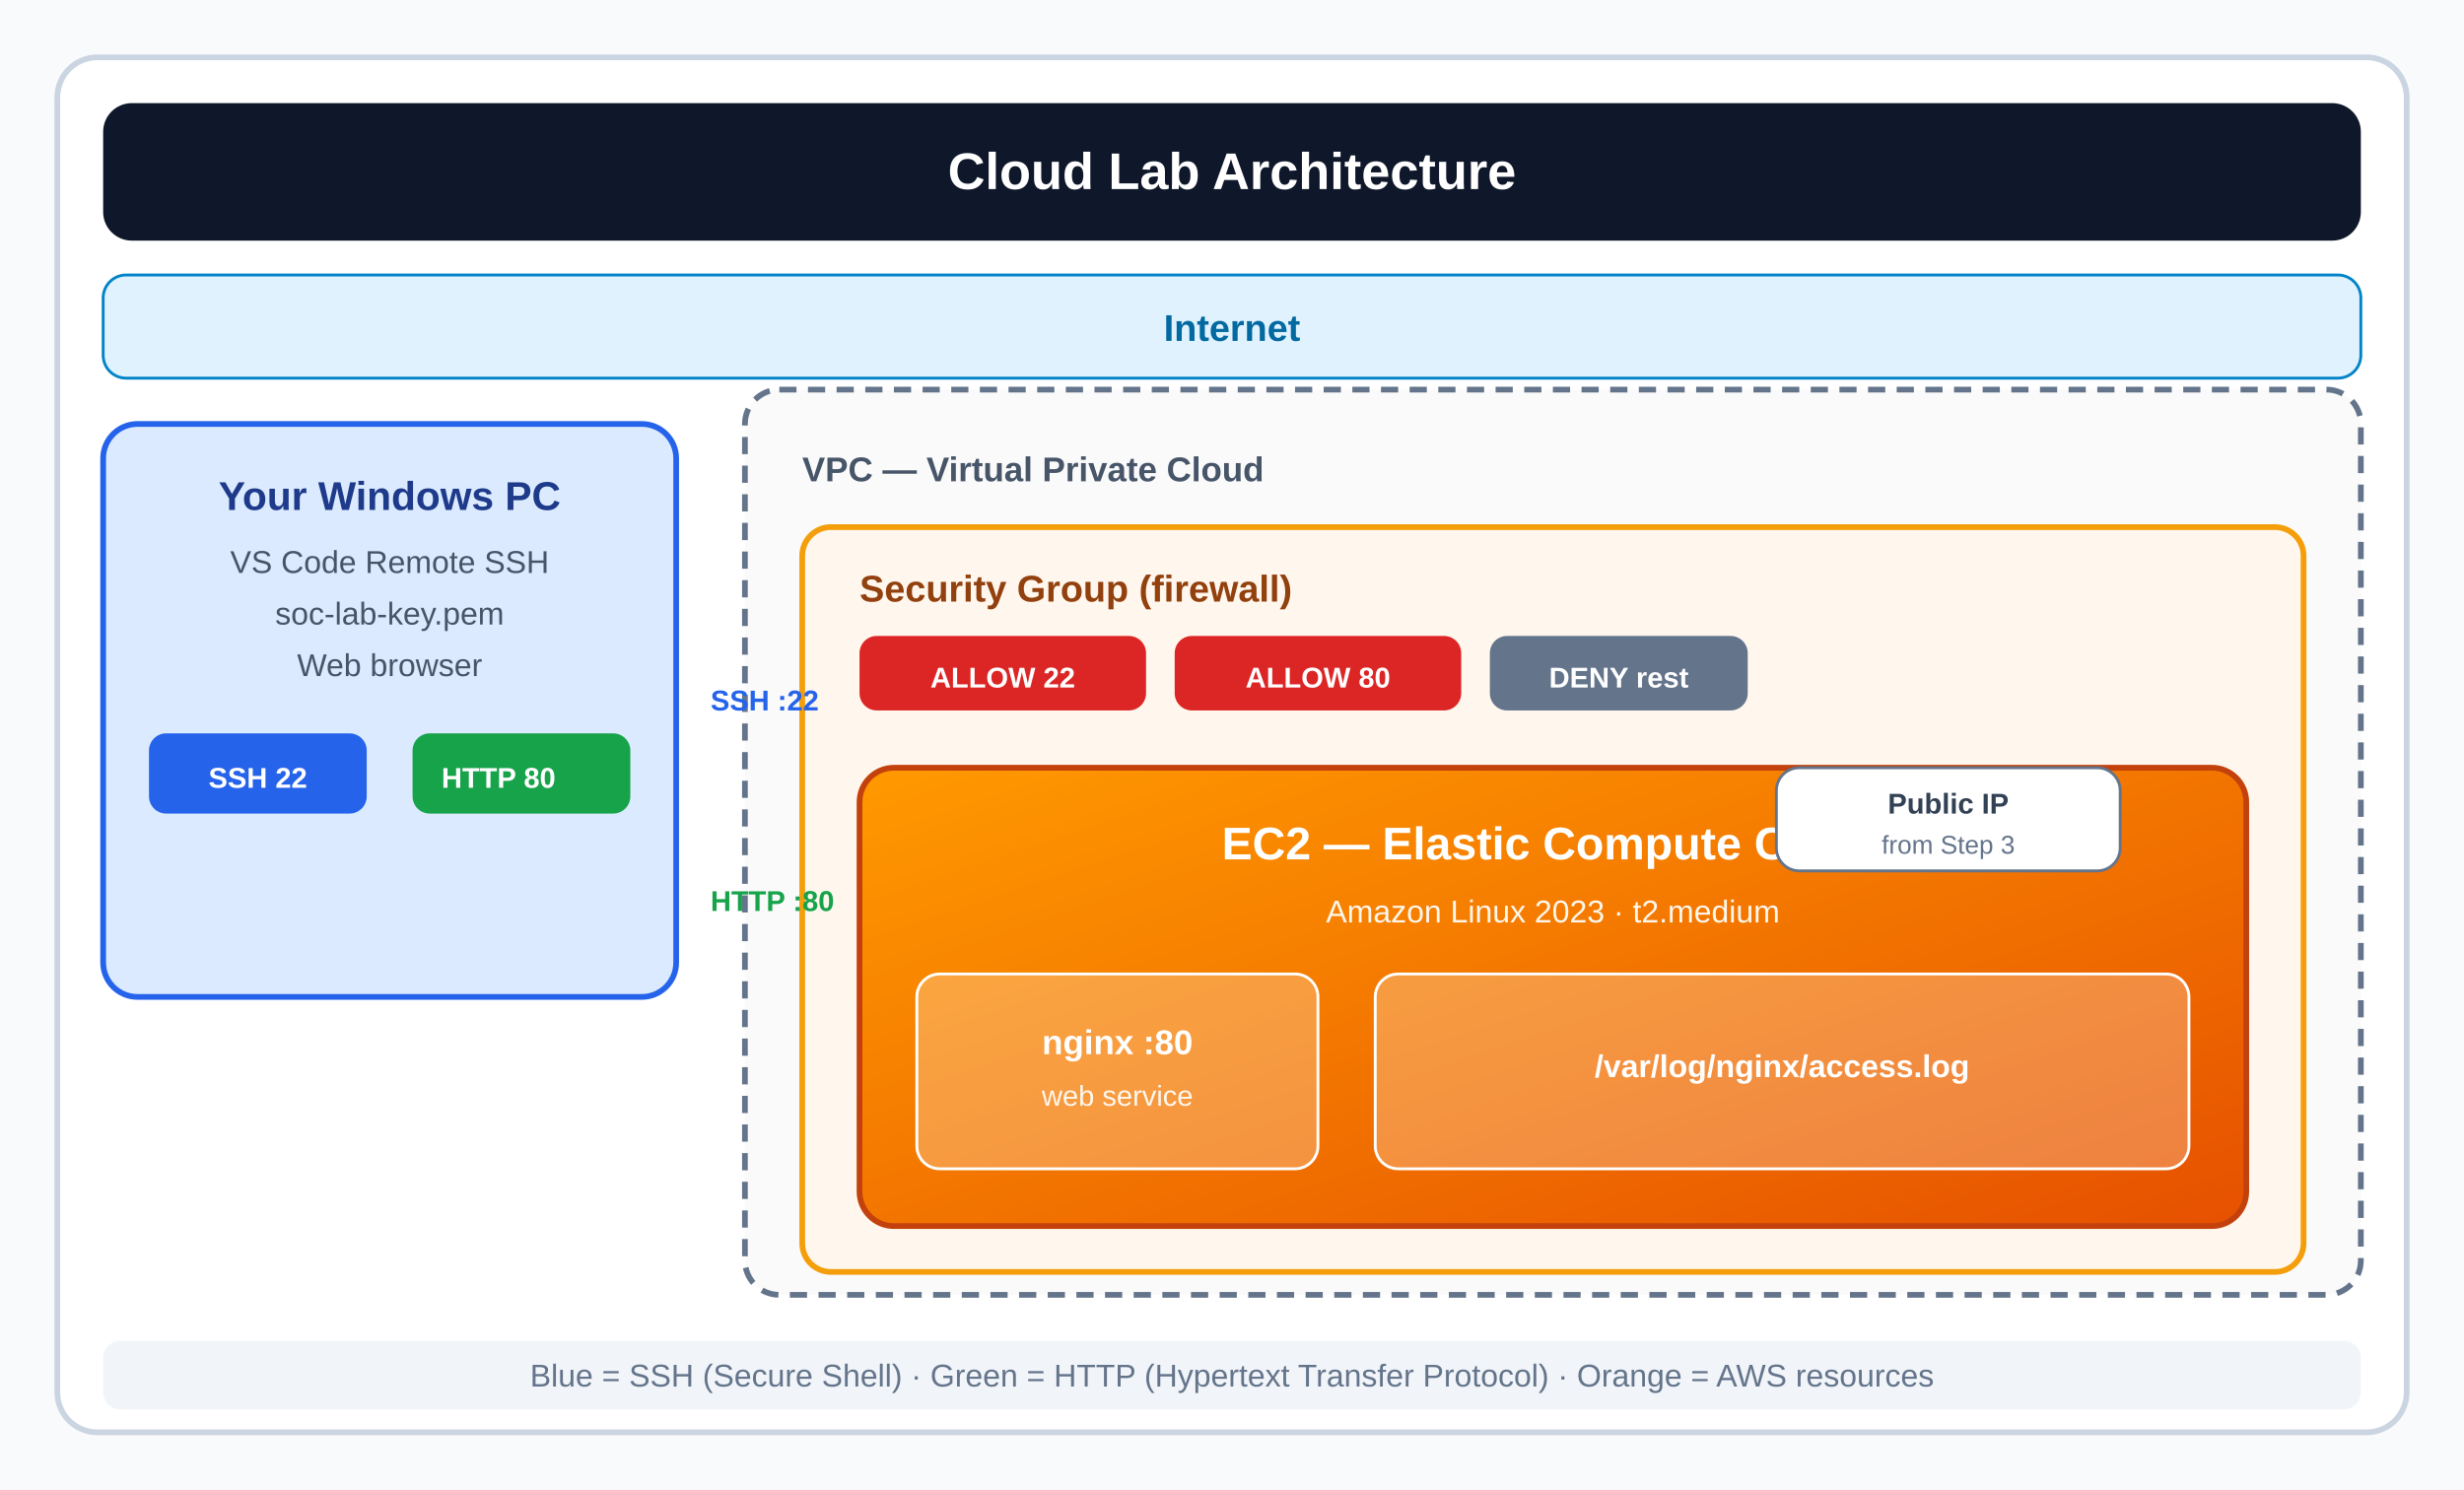
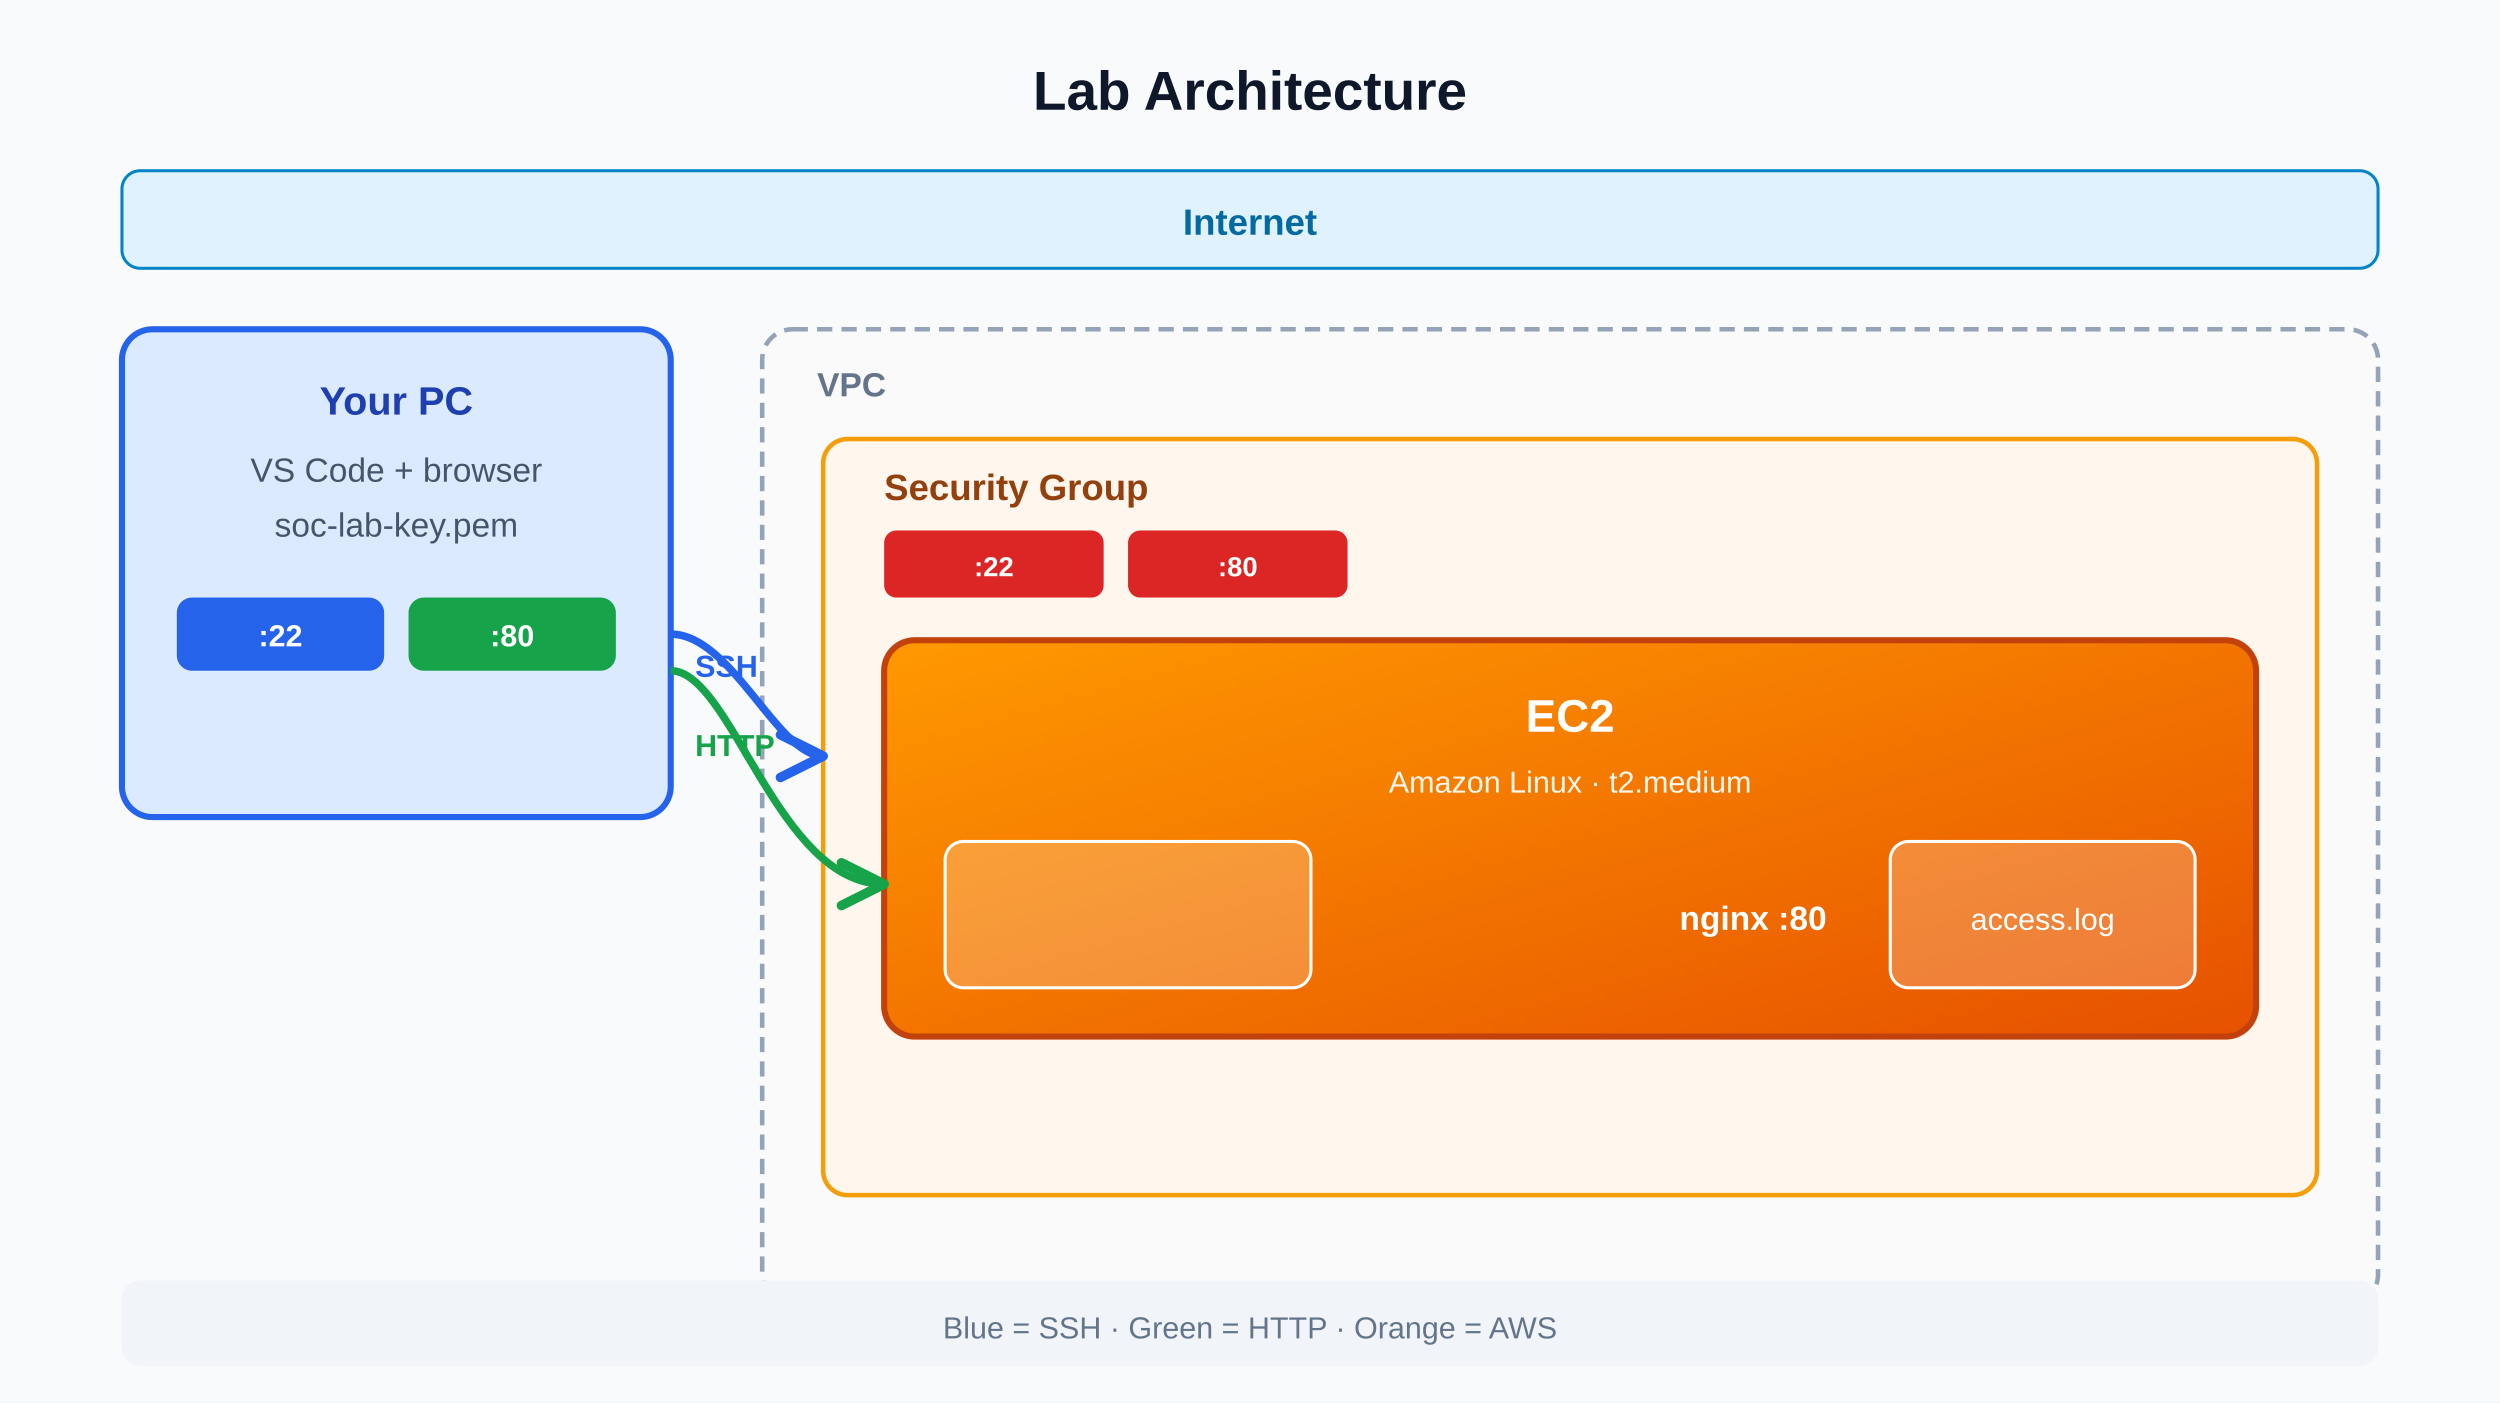
- <svg xmlns="http://www.w3.org/2000/svg" viewBox="0 0 860 520" role="img" aria-label="Lab 1.1 architecture">
+ <svg xmlns="http://www.w3.org/2000/svg" viewBox="0 0 820 460" role="img" aria-label="Lab 1.1 architecture">
  <defs>
-     <marker id="ab" markerWidth="10" markerHeight="8" refX="9" refY="4" orient="auto">
-       <path d="M0,0 L9,4 L0,8Z" fill="#2563EB" />
+     <marker id="b" viewBox="0 0 10 10" refX="9" refY="5" markerWidth="7" markerHeight="7" orient="auto">
+       <path d="M1 1 L9 5 L1 9" fill="none" stroke="#2563EB" stroke-width="1.8" stroke-linecap="round" stroke-linejoin="round" />
    </marker>
-     <marker id="ag" markerWidth="10" markerHeight="8" refX="9" refY="4" orient="auto">
-       <path d="M0,0 L9,4 L0,8Z" fill="#16A34A" />
+     <marker id="g" viewBox="0 0 10 10" refX="9" refY="5" markerWidth="7" markerHeight="7" orient="auto">
+       <path d="M1 1 L9 5 L1 9" fill="none" stroke="#16A34A" stroke-width="1.8" stroke-linecap="round" stroke-linejoin="round" />
    </marker>
    <linearGradient id="aws" x1="0" y1="0" x2="1" y2="1">
      <stop offset="0%" stop-color="#FF9900" />
      <stop offset="100%" stop-color="#E65100" />
    </linearGradient>
  </defs>
-   <rect width="860" height="520" fill="#F8FAFC" />
-   <rect x="20" y="20" width="820" height="480" rx="14" fill="#FFF" stroke="#CBD5E1" stroke-width="2" />
-   <rect x="36" y="36" width="788" height="48" rx="10" fill="#0F172A" />
-   <text x="430" y="66" text-anchor="middle" font-family="Arial, Helvetica, Sans-serif" font-size="18" font-weight="700" fill="#FFF">Cloud Lab Architecture</text>
-   <rect x="36" y="96" width="788" height="36" rx="8" fill="#E0F2FE" stroke="#0284C7" />
-   <text x="430" y="119" text-anchor="middle" font-family="Arial, Helvetica, Sans-serif" font-size="13" font-weight="600" fill="#0369A1">Internet</text>
-   <rect x="36" y="148" width="200" height="200" rx="12" fill="#DBEAFE" stroke="#2563EB" stroke-width="2" />
-   <text x="136" y="178" text-anchor="middle" font-family="Arial, Helvetica, Sans-serif" font-size="14" font-weight="700" fill="#1E3A8A">Your Windows PC</text>
-   <text x="136" y="200" text-anchor="middle" font-family="Arial, Helvetica, Sans-serif" font-size="11" fill="#475569">VS Code Remote SSH</text>
-   <text x="136" y="218" text-anchor="middle" font-family="Arial, Helvetica, Sans-serif" font-size="11" fill="#475569">soc-lab-key.pem</text>
-   <text x="136" y="236" text-anchor="middle" font-family="Arial, Helvetica, Sans-serif" font-size="11" fill="#475569">Web browser</text>
-   <rect x="52" y="256" width="76" height="28" rx="6" fill="#2563EB" />
-   <text x="90" y="275" text-anchor="middle" font-family="Arial, Helvetica, Sans-serif" font-size="10" font-weight="600" fill="#FFF">SSH 22</text>
-   <rect x="144" y="256" width="76" height="28" rx="6" fill="#16A34A" />
-   <text x="174" y="275" text-anchor="middle" font-family="Arial, Helvetica, Sans-serif" font-size="10" font-weight="600" fill="#FFF">HTTP 80</text>
-   <rect x="260" y="136" width="564" height="316" rx="12" fill="#FAFAFA" stroke="#64748B" stroke-width="2" stroke-dasharray="6 4" />
-   <text x="280" y="168" font-family="Arial, Helvetica, Sans-serif" font-size="12" font-weight="700" fill="#475569">VPC — Virtual Private Cloud</text>
-   <rect x="280" y="184" width="524" height="260" rx="10" fill="#FFF7ED" stroke="#F59E0B" stroke-width="2" />
-   <text x="300" y="210" font-family="Arial, Helvetica, Sans-serif" font-size="13" font-weight="700" fill="#92400E">Security Group (firewall)</text>
-   <rect x="300" y="222" width="100" height="26" rx="6" fill="#DC2626" />
-   <text x="350" y="240" text-anchor="middle" font-family="Arial, Helvetica, Sans-serif" font-size="10" font-weight="600" fill="#FFF">ALLOW 22</text>
-   <rect x="410" y="222" width="100" height="26" rx="6" fill="#DC2626" />
-   <text x="460" y="240" text-anchor="middle" font-family="Arial, Helvetica, Sans-serif" font-size="10" font-weight="600" fill="#FFF">ALLOW 80</text>
-   <rect x="520" y="222" width="90" height="26" rx="6" fill="#64748B" />
-   <text x="565" y="240" text-anchor="middle" font-family="Arial, Helvetica, Sans-serif" font-size="10" font-weight="600" fill="#FFF">DENY rest</text>
-   <rect x="300" y="268" width="484" height="160" rx="12" fill="url(#aws)" stroke="#C2410C" stroke-width="2" />
-   <text x="542" y="300" text-anchor="middle" font-family="Arial, Helvetica, Sans-serif" font-size="16" font-weight="700" fill="#FFF">EC2 — Elastic Compute Cloud</text>
-   <text x="542" y="322" text-anchor="middle" font-family="Arial, Helvetica, Sans-serif" font-size="11" fill="#FFF7ED">Amazon Linux 2023 · t2.medium</text>
-   <rect x="320" y="340" width="140" height="68" rx="8" fill="rgba(255,255,255,0.25)" stroke="#FFF" />
-   <text x="390" y="368" text-anchor="middle" font-family="Arial, Helvetica, Sans-serif" font-size="12" font-weight="600" fill="#FFF">nginx :80</text>
-   <text x="390" y="386" text-anchor="middle" font-family="Arial, Helvetica, Sans-serif" font-size="10" fill="#FFF7ED">web service</text>
-   <rect x="480" y="340" width="284" height="68" rx="8" fill="rgba(255,255,255,0.25)" stroke="#FFF" />
-   <text x="622" y="376" text-anchor="middle" font-family="Arial, Helvetica, Sans-serif" font-size="11" font-weight="600" fill="#FFF">/var/log/nginx/access.log</text>
-   <path d="M236 220 C270 220 280 280" fill="none" stroke="#2563EB" stroke-width="3" marker-end="url(#ab)" />
-   <text x="248" y="248" font-family="Arial, Helvetica, Sans-serif" font-size="10" font-weight="600" fill="#2563EB">SSH :22</text>
-   <path d="M236 290 C270 290 280 340" fill="none" stroke="#16A34A" stroke-width="3" marker-end="url(#ag)" />
-   <text x="248" y="318" font-family="Arial, Helvetica, Sans-serif" font-size="10" font-weight="600" fill="#16A34A">HTTP :80</text>
-   <rect x="620" y="268" width="120" height="36" rx="8" fill="#FFF" stroke="#64748B" />
-   <text x="680" y="284" text-anchor="middle" font-family="Arial, Helvetica, Sans-serif" font-size="10" font-weight="600" fill="#334155">Public IP</text>
-   <text x="680" y="298" text-anchor="middle" font-family="Arial, Helvetica, Sans-serif" font-size="9" fill="#64748B">from Step 3</text>
-   <rect x="36" y="468" width="788" height="24" rx="6" fill="#F1F5F9" />
-   <text x="430" y="484" text-anchor="middle" font-family="Arial, Helvetica, Sans-serif" font-size="11" fill="#64748B">Blue = SSH (Secure Shell) · Green = HTTP (Hypertext Transfer Protocol) · Orange = AWS resources</text>
+   <rect width="820" height="460" fill="#F8FAFC" />
+   <text x="410" y="36" text-anchor="middle" font-family="Arial, Helvetica, Sans-serif" font-size="18" font-weight="700" fill="#0F172A">Lab Architecture</text>
+   <rect x="40" y="56" width="740" height="32" rx="6" fill="#E0F2FE" stroke="#0284C7" />
+   <text x="410" y="77" text-anchor="middle" font-family="Arial, Helvetica, Sans-serif" font-size="12" font-weight="600" fill="#0369A1">Internet</text>
+   <rect x="40" y="108" width="180" height="160" rx="10" fill="#DBEAFE" stroke="#2563EB" stroke-width="2" />
+   <text x="130" y="136" text-anchor="middle" font-family="Arial, Helvetica, Sans-serif" font-size="13" font-weight="700" fill="#1E40AF">Your PC</text>
+   <text x="130" y="158" text-anchor="middle" font-family="Arial, Helvetica, Sans-serif" font-size="11" fill="#475569">VS Code + browser</text>
+   <text x="130" y="176" text-anchor="middle" font-family="Arial, Helvetica, Sans-serif" font-size="11" fill="#475569">soc-lab-key.pem</text>
+   <rect x="58" y="196" width="68" height="24" rx="5" fill="#2563EB" />
+   <text x="92" y="212" text-anchor="middle" font-family="Arial, Helvetica, Sans-serif" font-size="10" font-weight="600" fill="#FFF">:22</text>
+   <rect x="134" y="196" width="68" height="24" rx="5" fill="#16A34A" />
+   <text x="168" y="212" text-anchor="middle" font-family="Arial, Helvetica, Sans-serif" font-size="10" font-weight="600" fill="#FFF">:80</text>
+   <rect x="250" y="108" width="530" height="320" rx="10" fill="#FAFAFA" stroke="#94A3B8" stroke-width="1.5" stroke-dasharray="5 3" />
+   <text x="268" y="130" font-family="Arial, Helvetica, Sans-serif" font-size="11" font-weight="700" fill="#64748B">VPC</text>
+   <rect x="270" y="144" width="490" height="248" rx="8" fill="#FFF7ED" stroke="#F59E0B" stroke-width="1.5" />
+   <text x="290" y="164" font-family="Arial, Helvetica, Sans-serif" font-size="12" font-weight="700" fill="#92400E">Security Group</text>
+   <rect x="290" y="174" width="72" height="22" rx="4" fill="#DC2626" />
+   <text x="326" y="189" text-anchor="middle" font-family="Arial, Helvetica, Sans-serif" font-size="9" font-weight="600" fill="#FFF">:22</text>
+   <rect x="370" y="174" width="72" height="22" rx="4" fill="#DC2626" />
+   <text x="406" y="189" text-anchor="middle" font-family="Arial, Helvetica, Sans-serif" font-size="9" font-weight="600" fill="#FFF">:80</text>
+   <rect x="290" y="210" width="450" height="130" rx="10" fill="url(#aws)" stroke="#C2410C" stroke-width="2" />
+   <text x="515" y="240" text-anchor="middle" font-family="Arial, Helvetica, Sans-serif" font-size="15" font-weight="700" fill="#FFF">EC2</text>
+   <text x="515" y="260" text-anchor="middle" font-family="Arial, Helvetica, Sans-serif" font-size="10" fill="#FFF7ED">Amazon Linux · t2.medium</text>
+   <rect x="310" y="276" width="120" height="48" rx="6" fill="rgba(255,255,255,0.22)" stroke="#FFF" />
+   <text x="575" y="305" text-anchor="middle" font-family="Arial, Helvetica, Sans-serif" font-size="11" font-weight="600" fill="#FFF">nginx :80</text>
+   <rect x="620" y="276" width="100" height="48" rx="6" fill="rgba(255,255,255,0.22)" stroke="#FFF" />
+   <text x="670" y="305" text-anchor="middle" font-family="Arial, Helvetica, Sans-serif" font-size="10" fill="#FFF">access.log</text>
+   <path d="M220 208 C240 208 255 248 270 248" fill="none" stroke="#2563EB" stroke-width="2.5" marker-end="url(#b)" />
+   <text x="228" y="222" font-family="Arial, Helvetica, Sans-serif" font-size="10" font-weight="600" fill="#2563EB">SSH</text>
+   <path d="M220 220 C240 220 255 290 290 290" fill="none" stroke="#16A34A" stroke-width="2.5" marker-end="url(#g)" />
+   <text x="228" y="248" font-family="Arial, Helvetica, Sans-serif" font-size="10" font-weight="600" fill="#16A34A">HTTP</text>
+   <rect x="40" y="420" width="740" height="28" rx="6" fill="#F1F5F9" />
+   <text x="410" y="439" text-anchor="middle" font-family="Arial, Helvetica, Sans-serif" font-size="10" fill="#64748B">Blue = SSH · Green = HTTP · Orange = AWS</text>
</svg>
